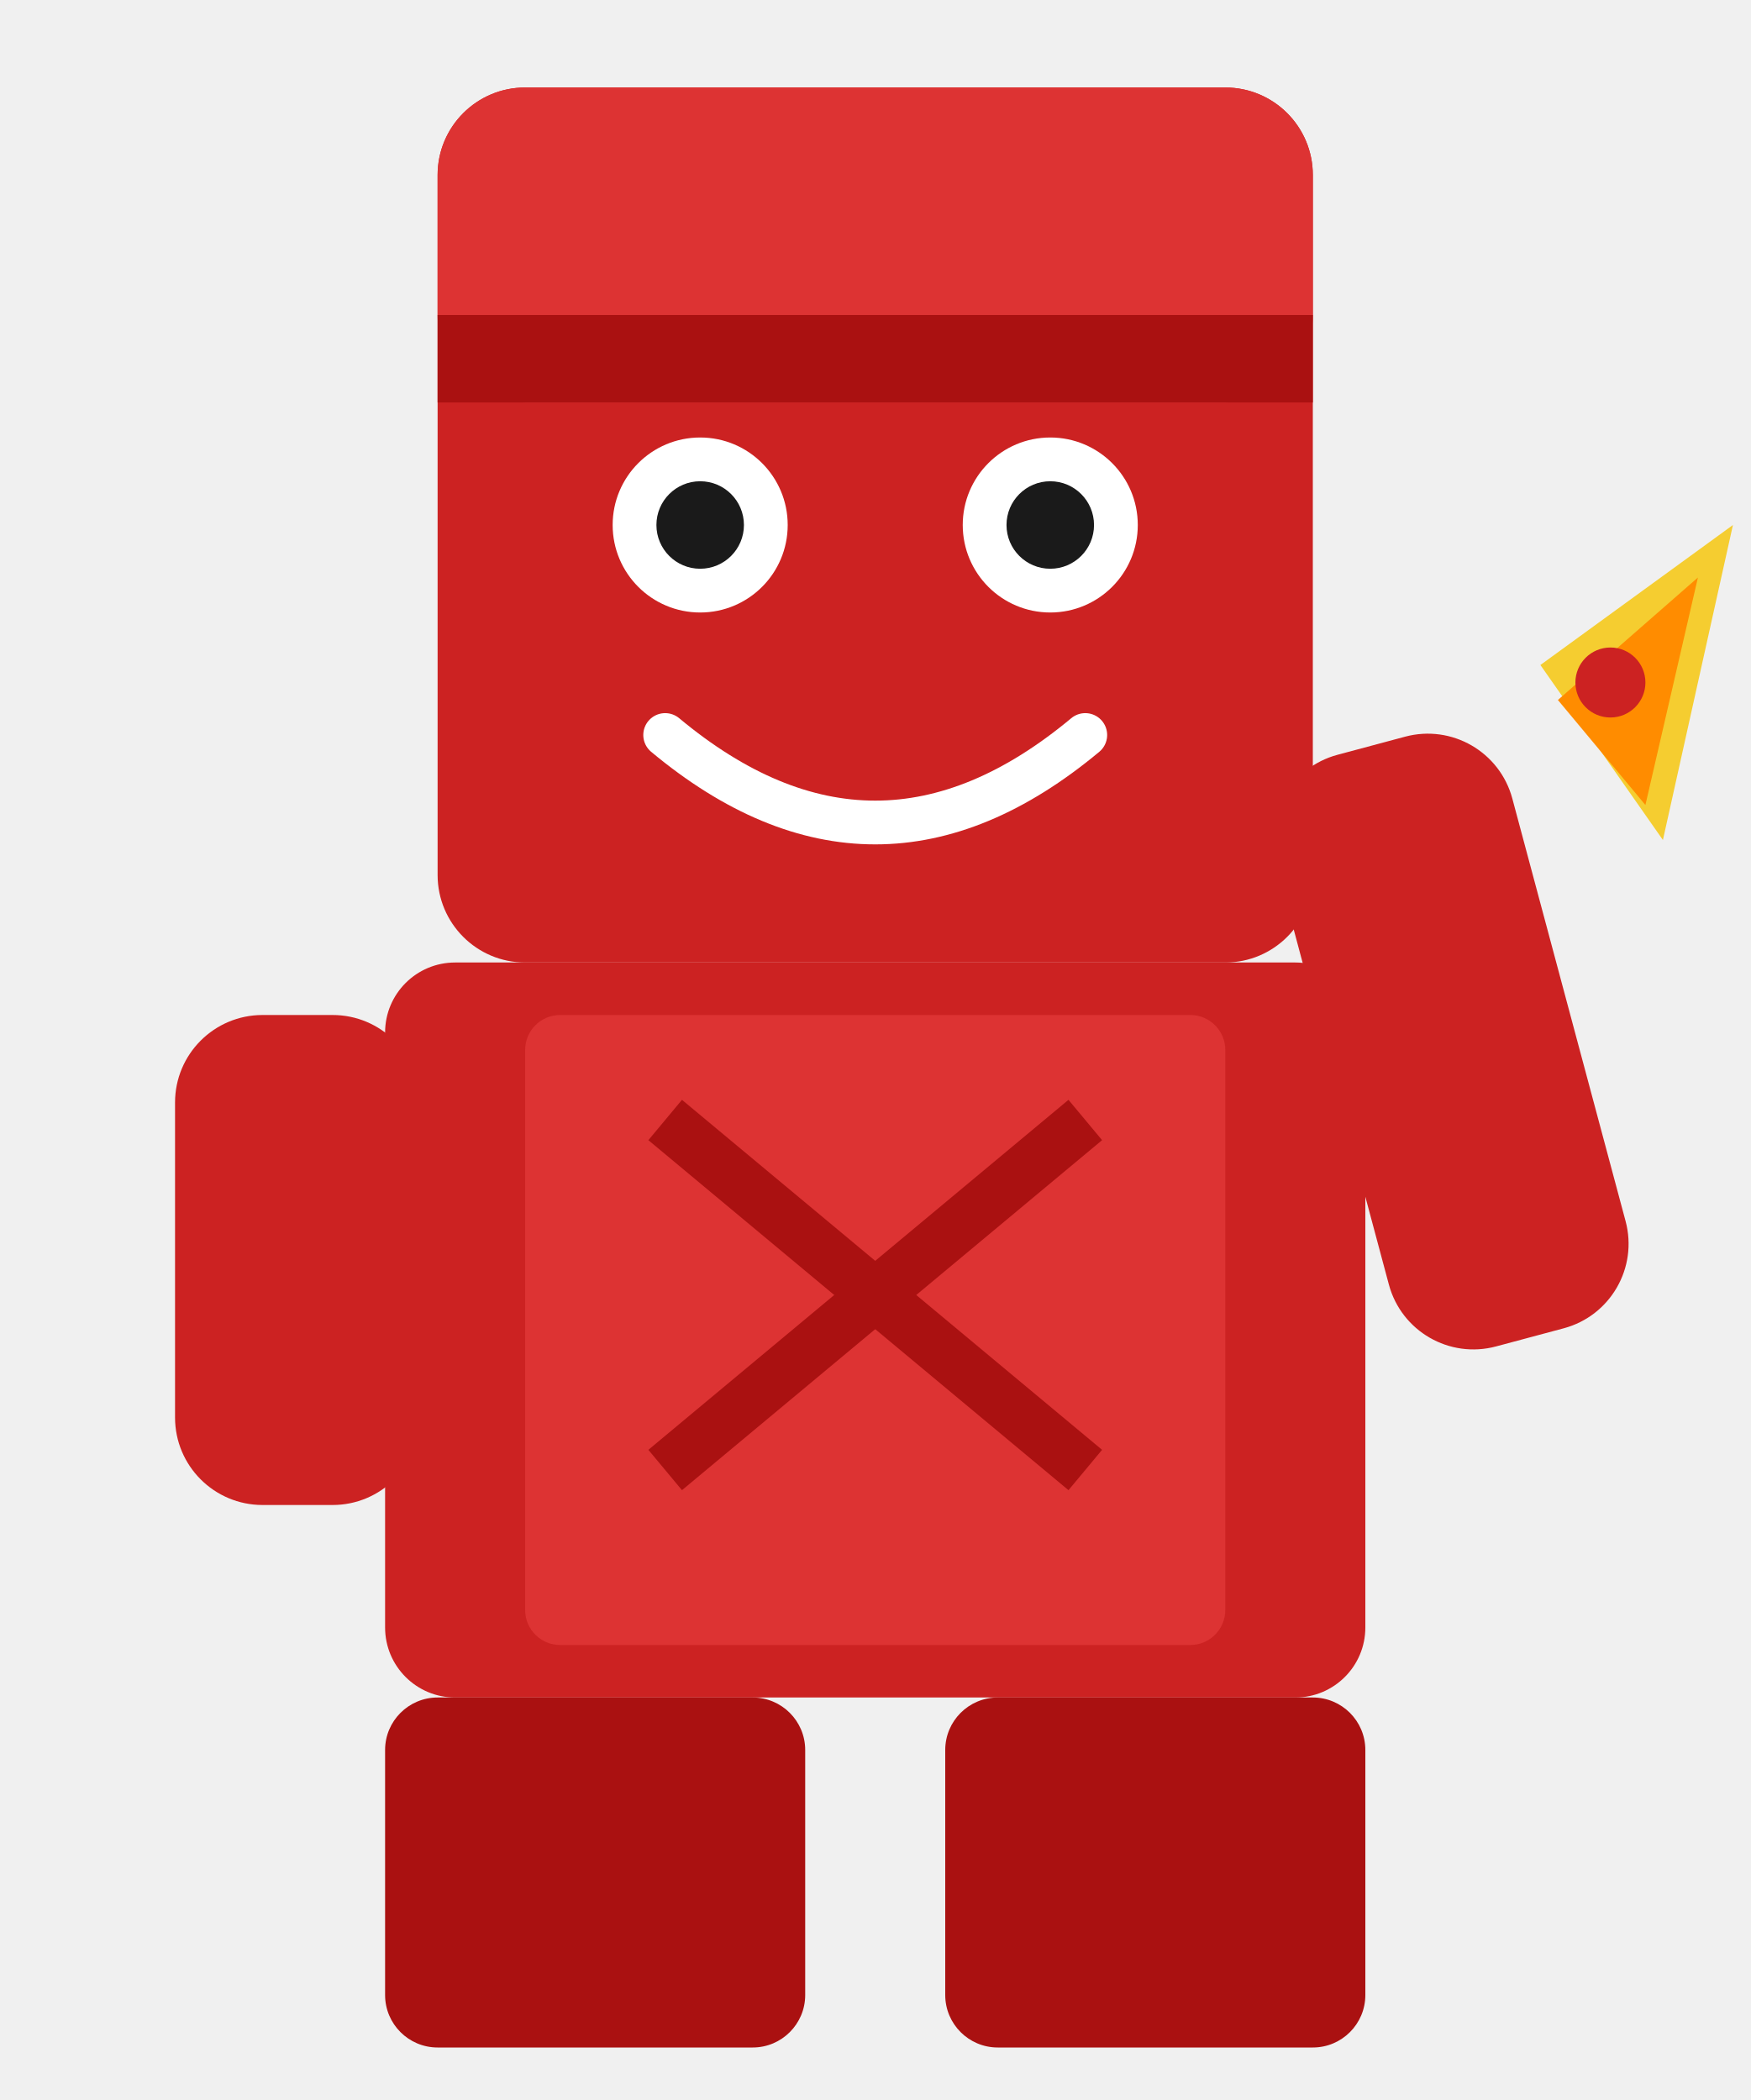
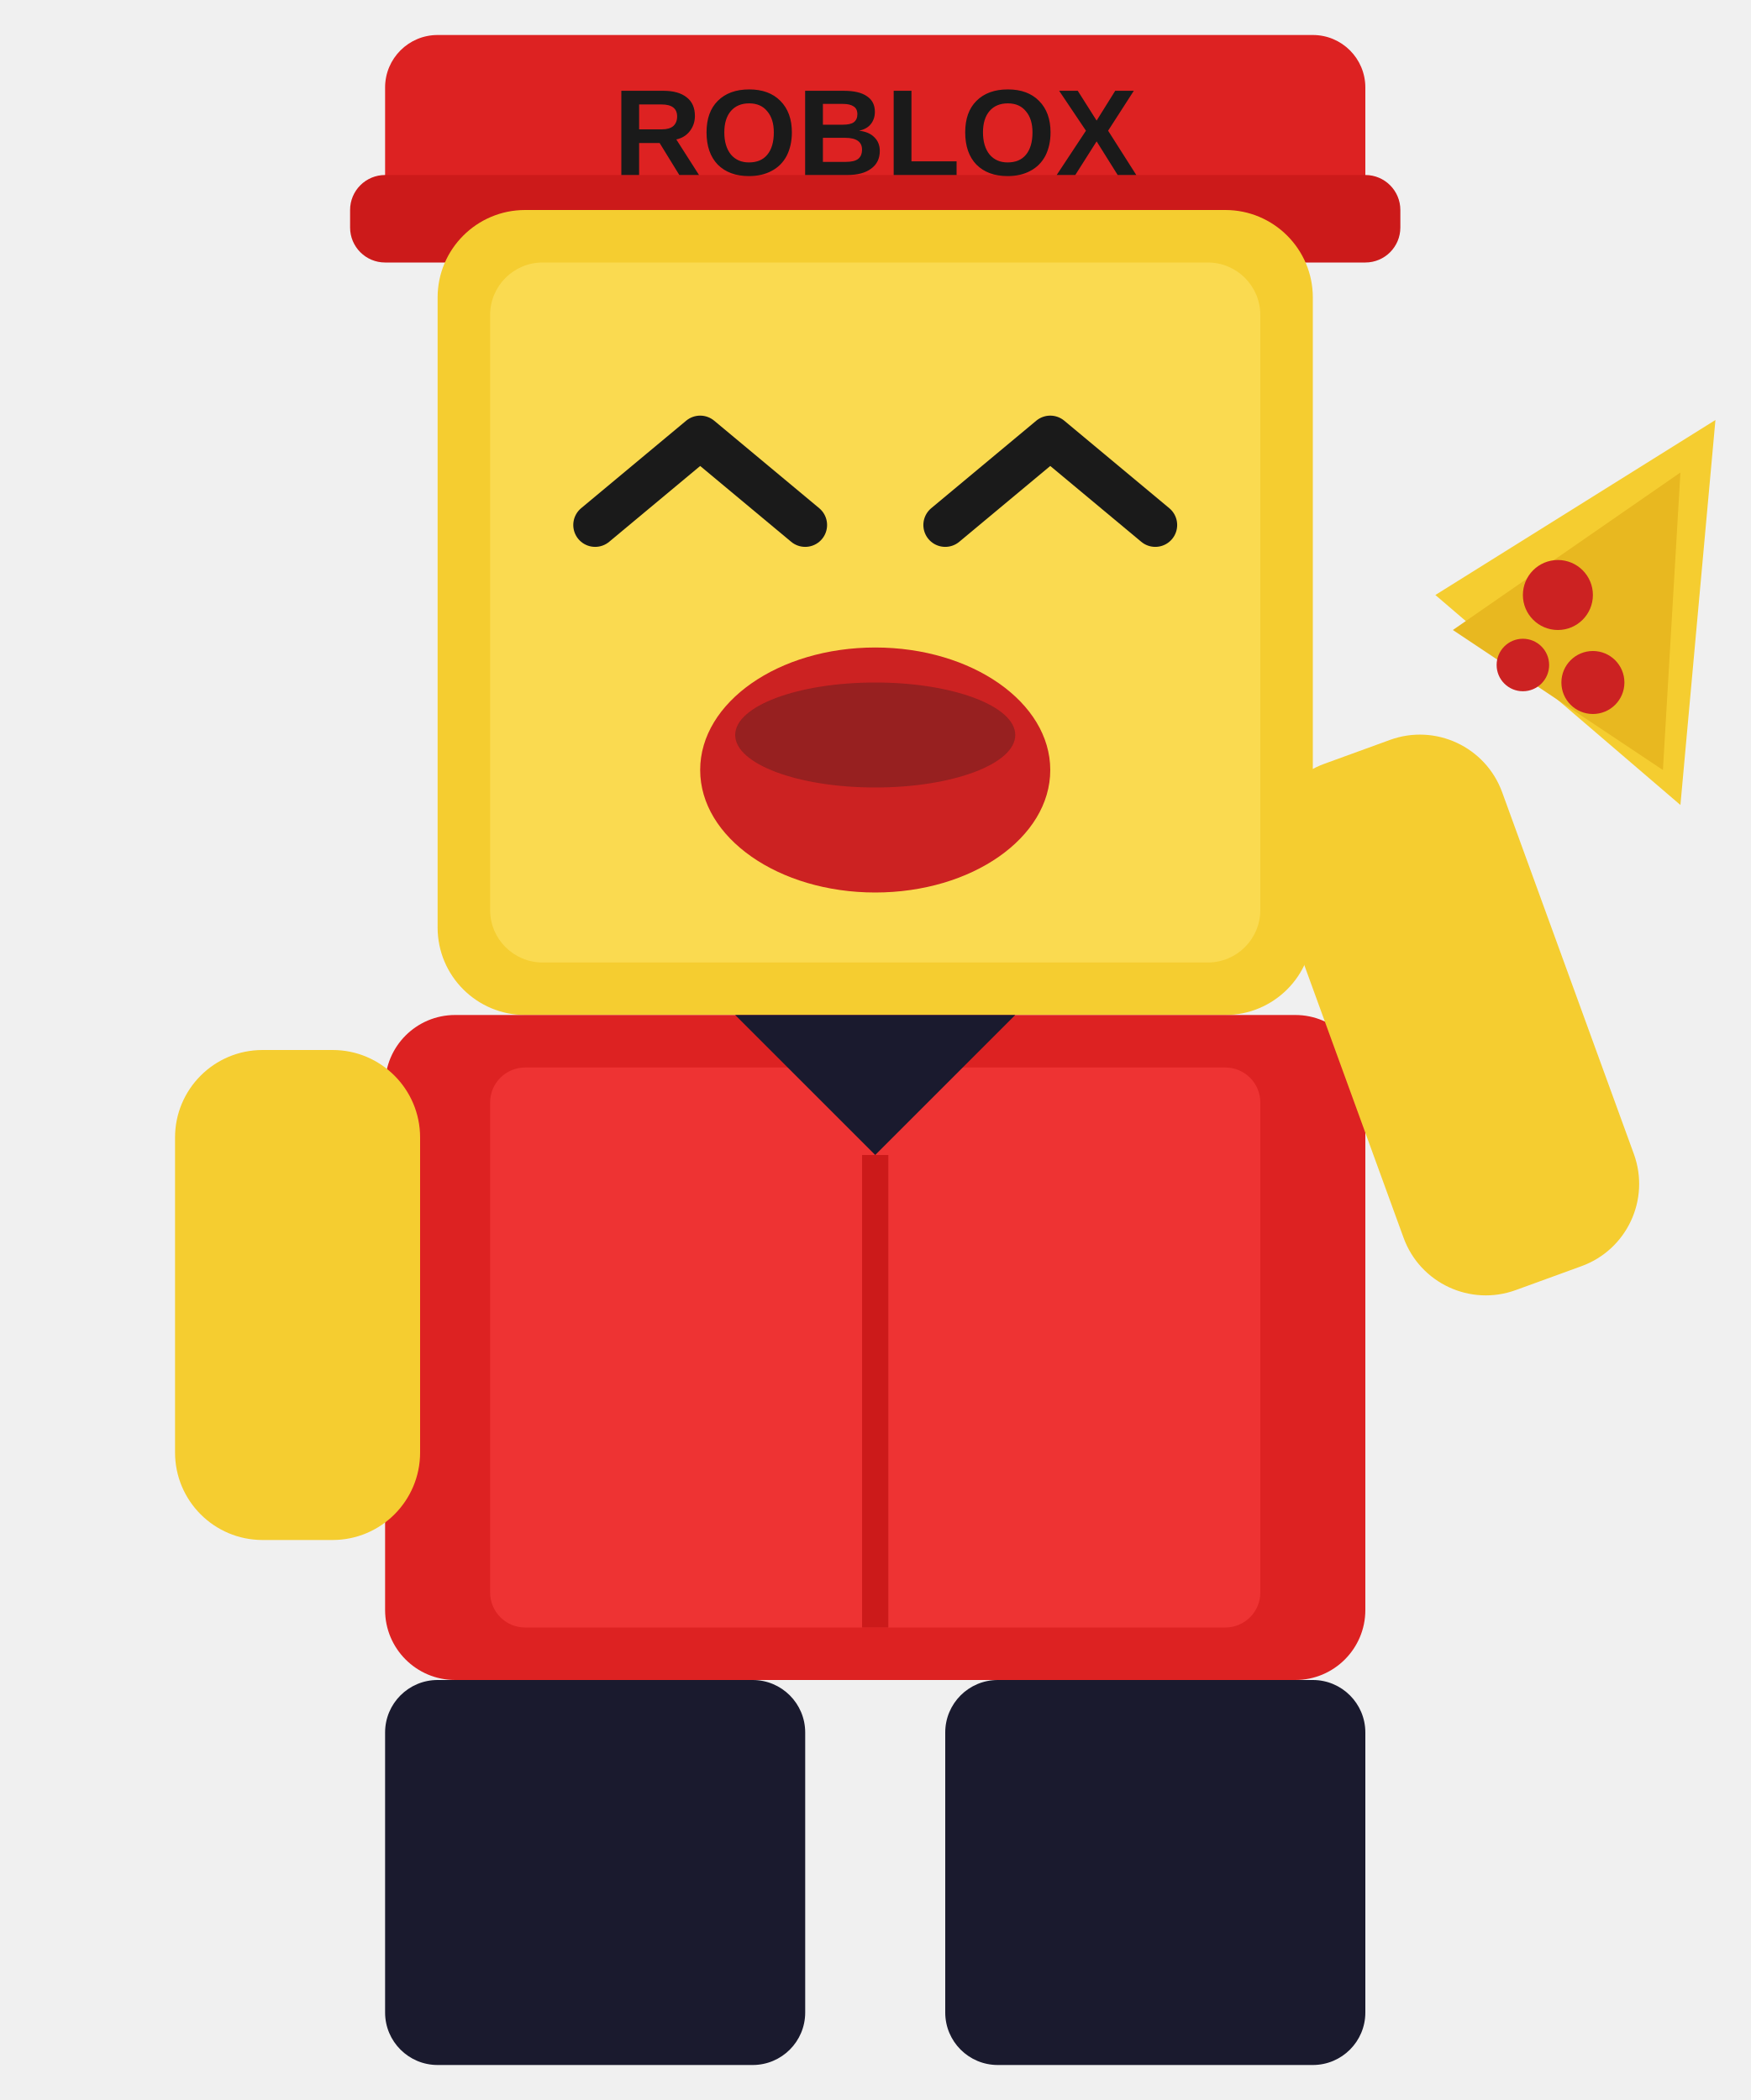
<svg xmlns="http://www.w3.org/2000/svg" viewBox="0 0 100 120">
-   <rect x="25" y="5" width="50" height="50" rx="5" fill="#cc2222" />
-   <rect x="25" y="5" width="50" height="18" rx="5" fill="#dd3333" />
-   <rect x="25" y="18" width="50" height="5" fill="#aa1111" />
-   <circle cx="40" cy="30" r="5" fill="white" />
-   <circle cx="40" cy="30" r="2.5" fill="#1a1a1a" />
-   <circle cx="60" cy="30" r="5" fill="white" />
-   <circle cx="60" cy="30" r="2.5" fill="#1a1a1a" />
-   <path d="M38 42 Q50 52 62 42" stroke="white" stroke-width="2.5" fill="none" stroke-linecap="round" />
-   <rect x="22" y="55" width="56" height="42" rx="4" fill="#cc2222" />
-   <rect x="30" y="58" width="40" height="36" rx="2" fill="#dd3333" />
-   <line x1="38" y1="64" x2="62" y2="84" stroke="#aa1111" stroke-width="3" />
-   <line x1="62" y1="64" x2="38" y2="84" stroke="#aa1111" stroke-width="3" />
-   <rect x="22" y="97" width="24" height="20" rx="3" fill="#aa1111" />
-   <rect x="54" y="97" width="24" height="20" rx="3" fill="#aa1111" />
-   <rect x="10" y="58" width="14" height="28" rx="5" fill="#cc2222" />
-   <rect x="76" y="42" width="14" height="35" rx="5" fill="#cc2222" transform="rotate(-15 83 60)" />
-   <polygon points="88,38 99,30 95,48" fill="#f5cd30" />
-   <polygon points="89,40 97,33 94,46" fill="#ff8c00" />
-   <circle cx="92" cy="39" r="2" fill="#cc2222" />
+   <rect x="22" y="2" width="56" height="12" rx="3" fill="#dd2222" />
+   <rect x="20" y="10" width="60" height="5" rx="2" fill="#cc1a1a" />
+   <text x="50" y="10" font-size="7" fill="#1a1a1a" font-family="Arial, sans-serif" font-weight="bold" text-anchor="middle">ROBLOX</text>
+   <rect x="25" y="12" width="50" height="46" rx="5" fill="#f5cd30" />
+   <rect x="28" y="15" width="44" height="40" rx="3" fill="#fada50" />
+   <path d="M34 30 L40 25 L46 30" stroke="#1a1a1a" stroke-width="2.5" fill="none" stroke-linecap="round" stroke-linejoin="round" />
+   <path d="M54 30 L60 25 L66 30" stroke="#1a1a1a" stroke-width="2.5" fill="none" stroke-linecap="round" stroke-linejoin="round" />
+   <ellipse cx="50" cy="44" rx="10" ry="7" fill="#cc2222" />
+   <ellipse cx="50" cy="42" rx="8" ry="3" fill="#1a1a1a" opacity="0.3" />
+   <rect x="22" y="58" width="56" height="38" rx="4" fill="#dd2222" />
+   <rect x="28" y="61" width="44" height="32" rx="2" fill="#ee3333" />
+   <polygon points="42,58 50,66 58,58" fill="#1a1a2e" />
+   <line x1="50" y1="66" x2="50" y2="93" stroke="#cc1a1a" stroke-width="1.5" />
+   <rect x="22" y="96" width="24" height="22" rx="3" fill="#1a1a2e" />
+   <rect x="54" y="96" width="24" height="22" rx="3" fill="#1a1a2e" />
+   <rect x="10" y="60" width="14" height="28" rx="5" fill="#f5cd30" />
+   <rect x="76" y="42" width="14" height="32" rx="5" fill="#f5cd30" transform="rotate(-20 83 58)" />
+   <polygon points="82,34 98,24 96,46" fill="#f5cd30" />
+   <polygon points="83,36 96,27 95,44" fill="#e8b820" />
+   <circle cx="89" cy="34" r="2" fill="#cc2222" />
+   <circle cx="91" cy="39" r="1.8" fill="#cc2222" />
+   <circle cx="87" cy="38" r="1.5" fill="#cc2222" />
</svg>
